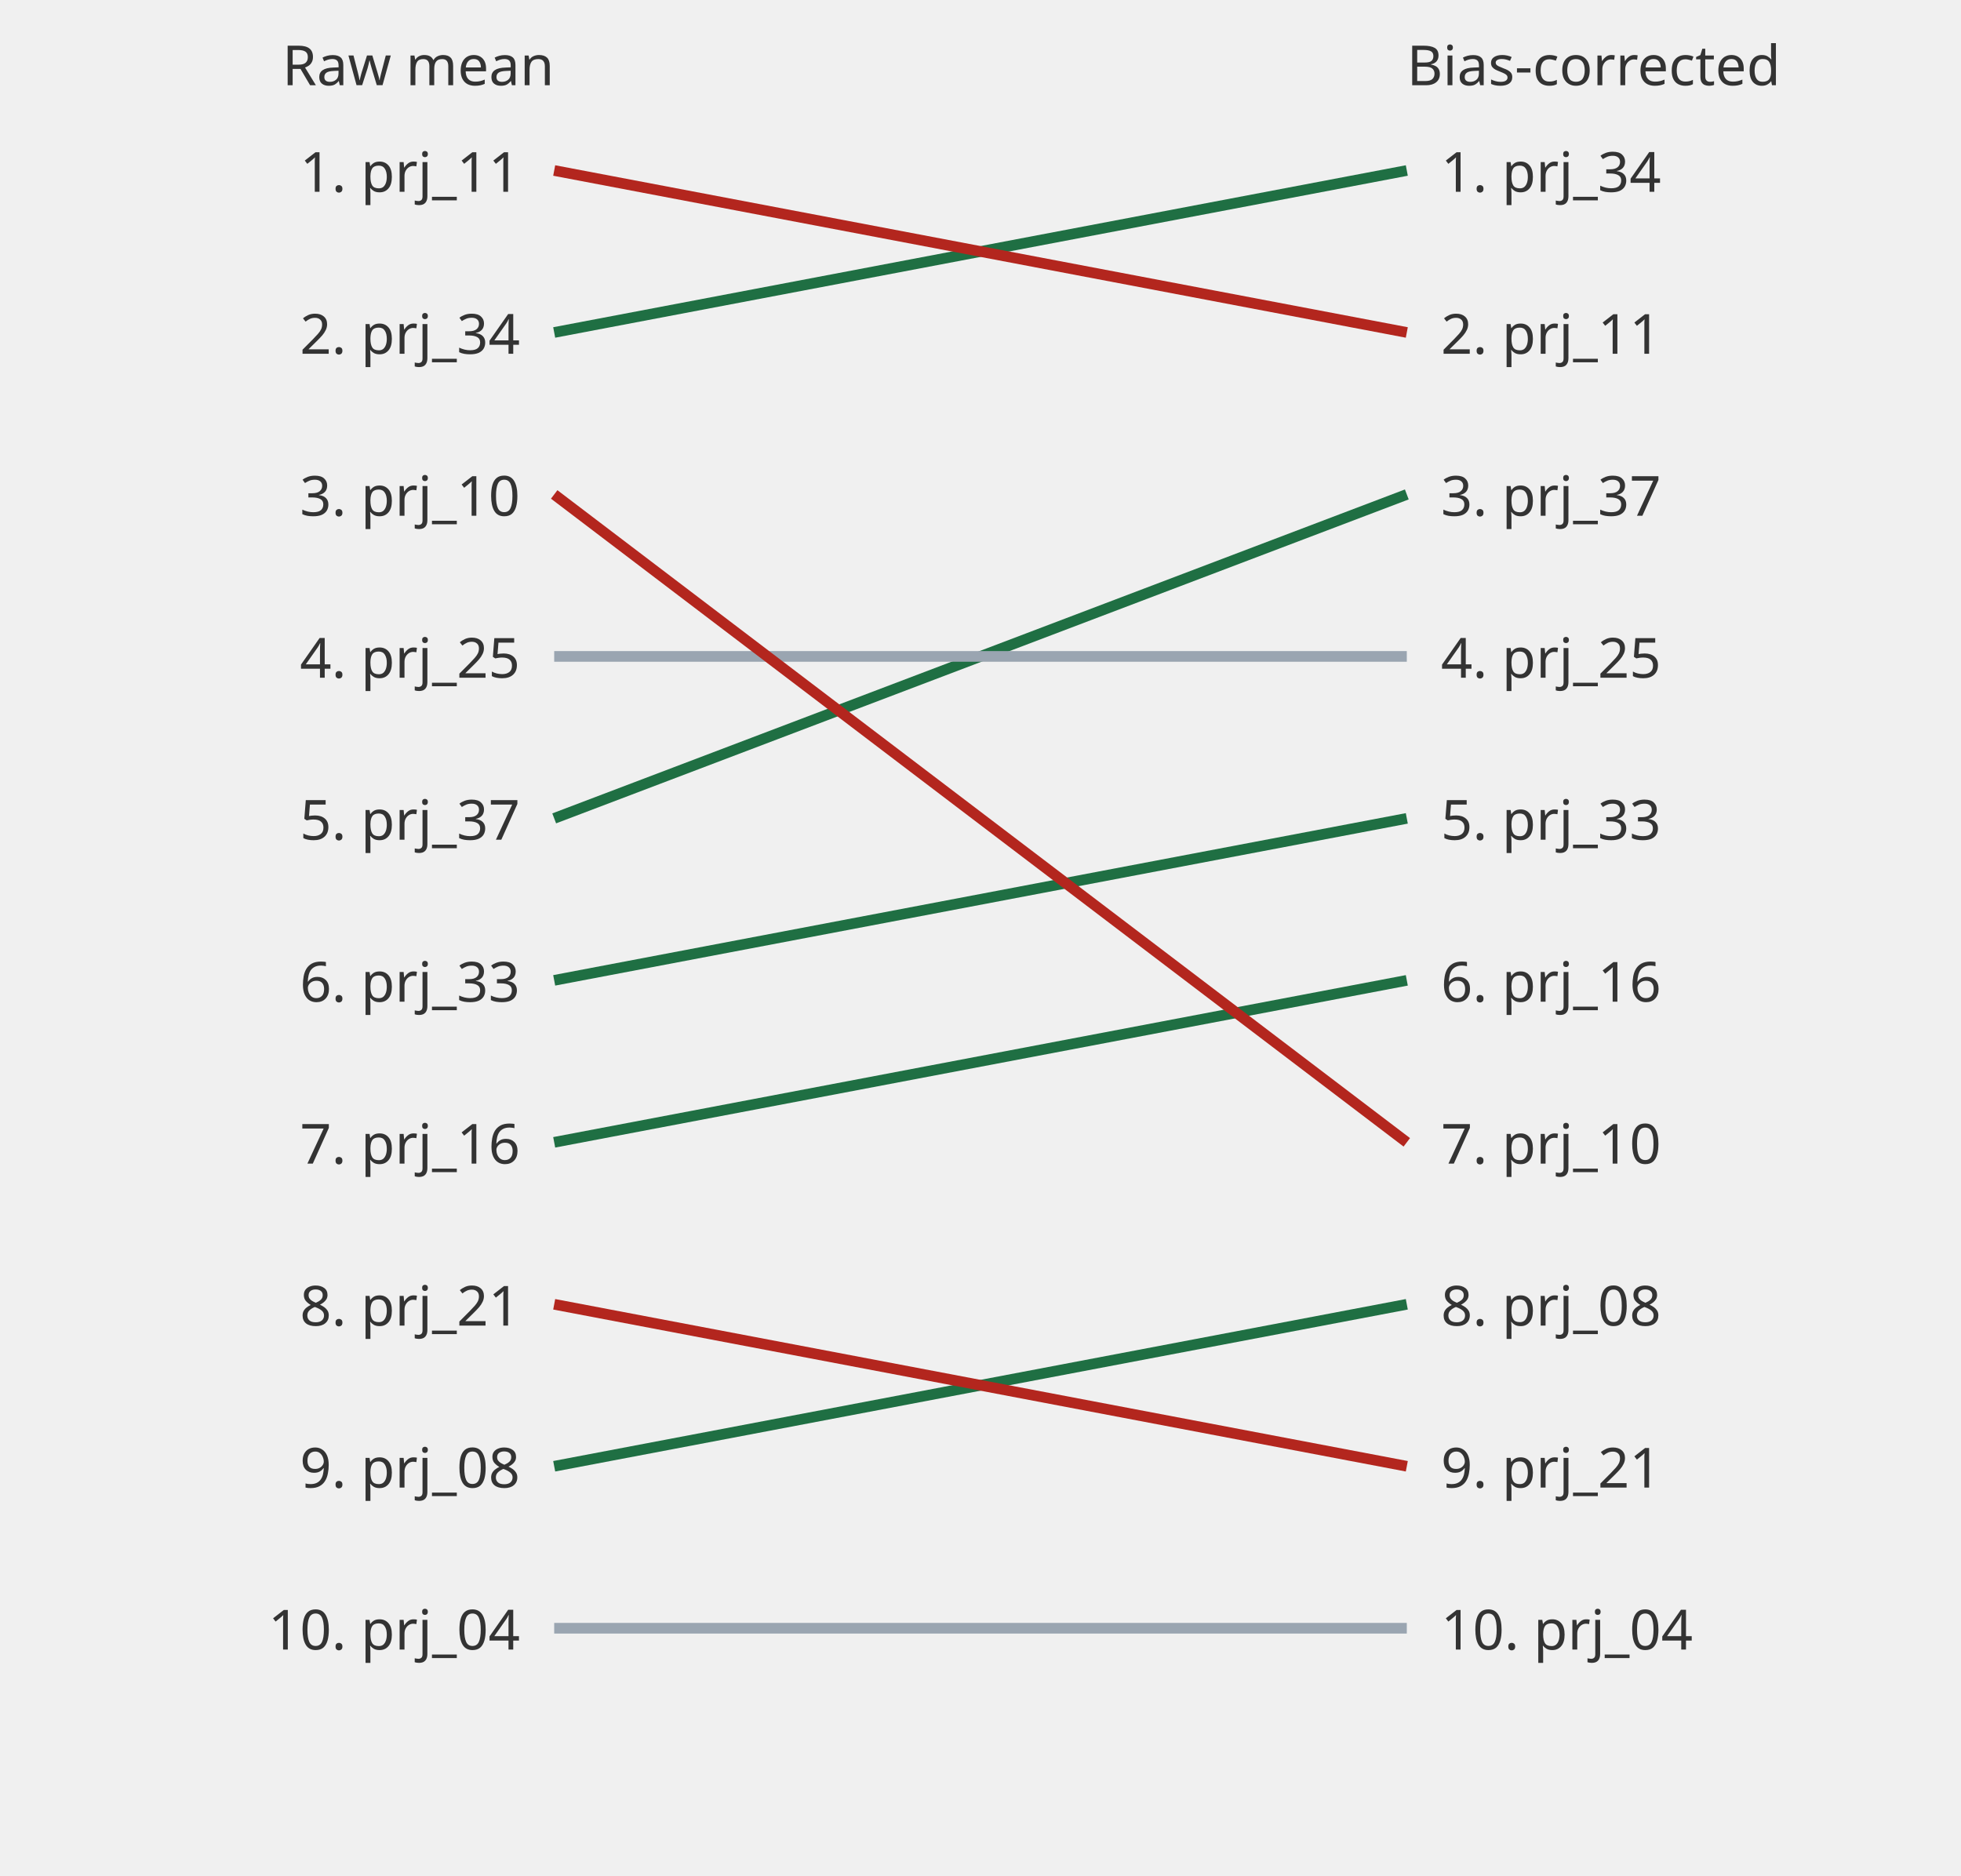
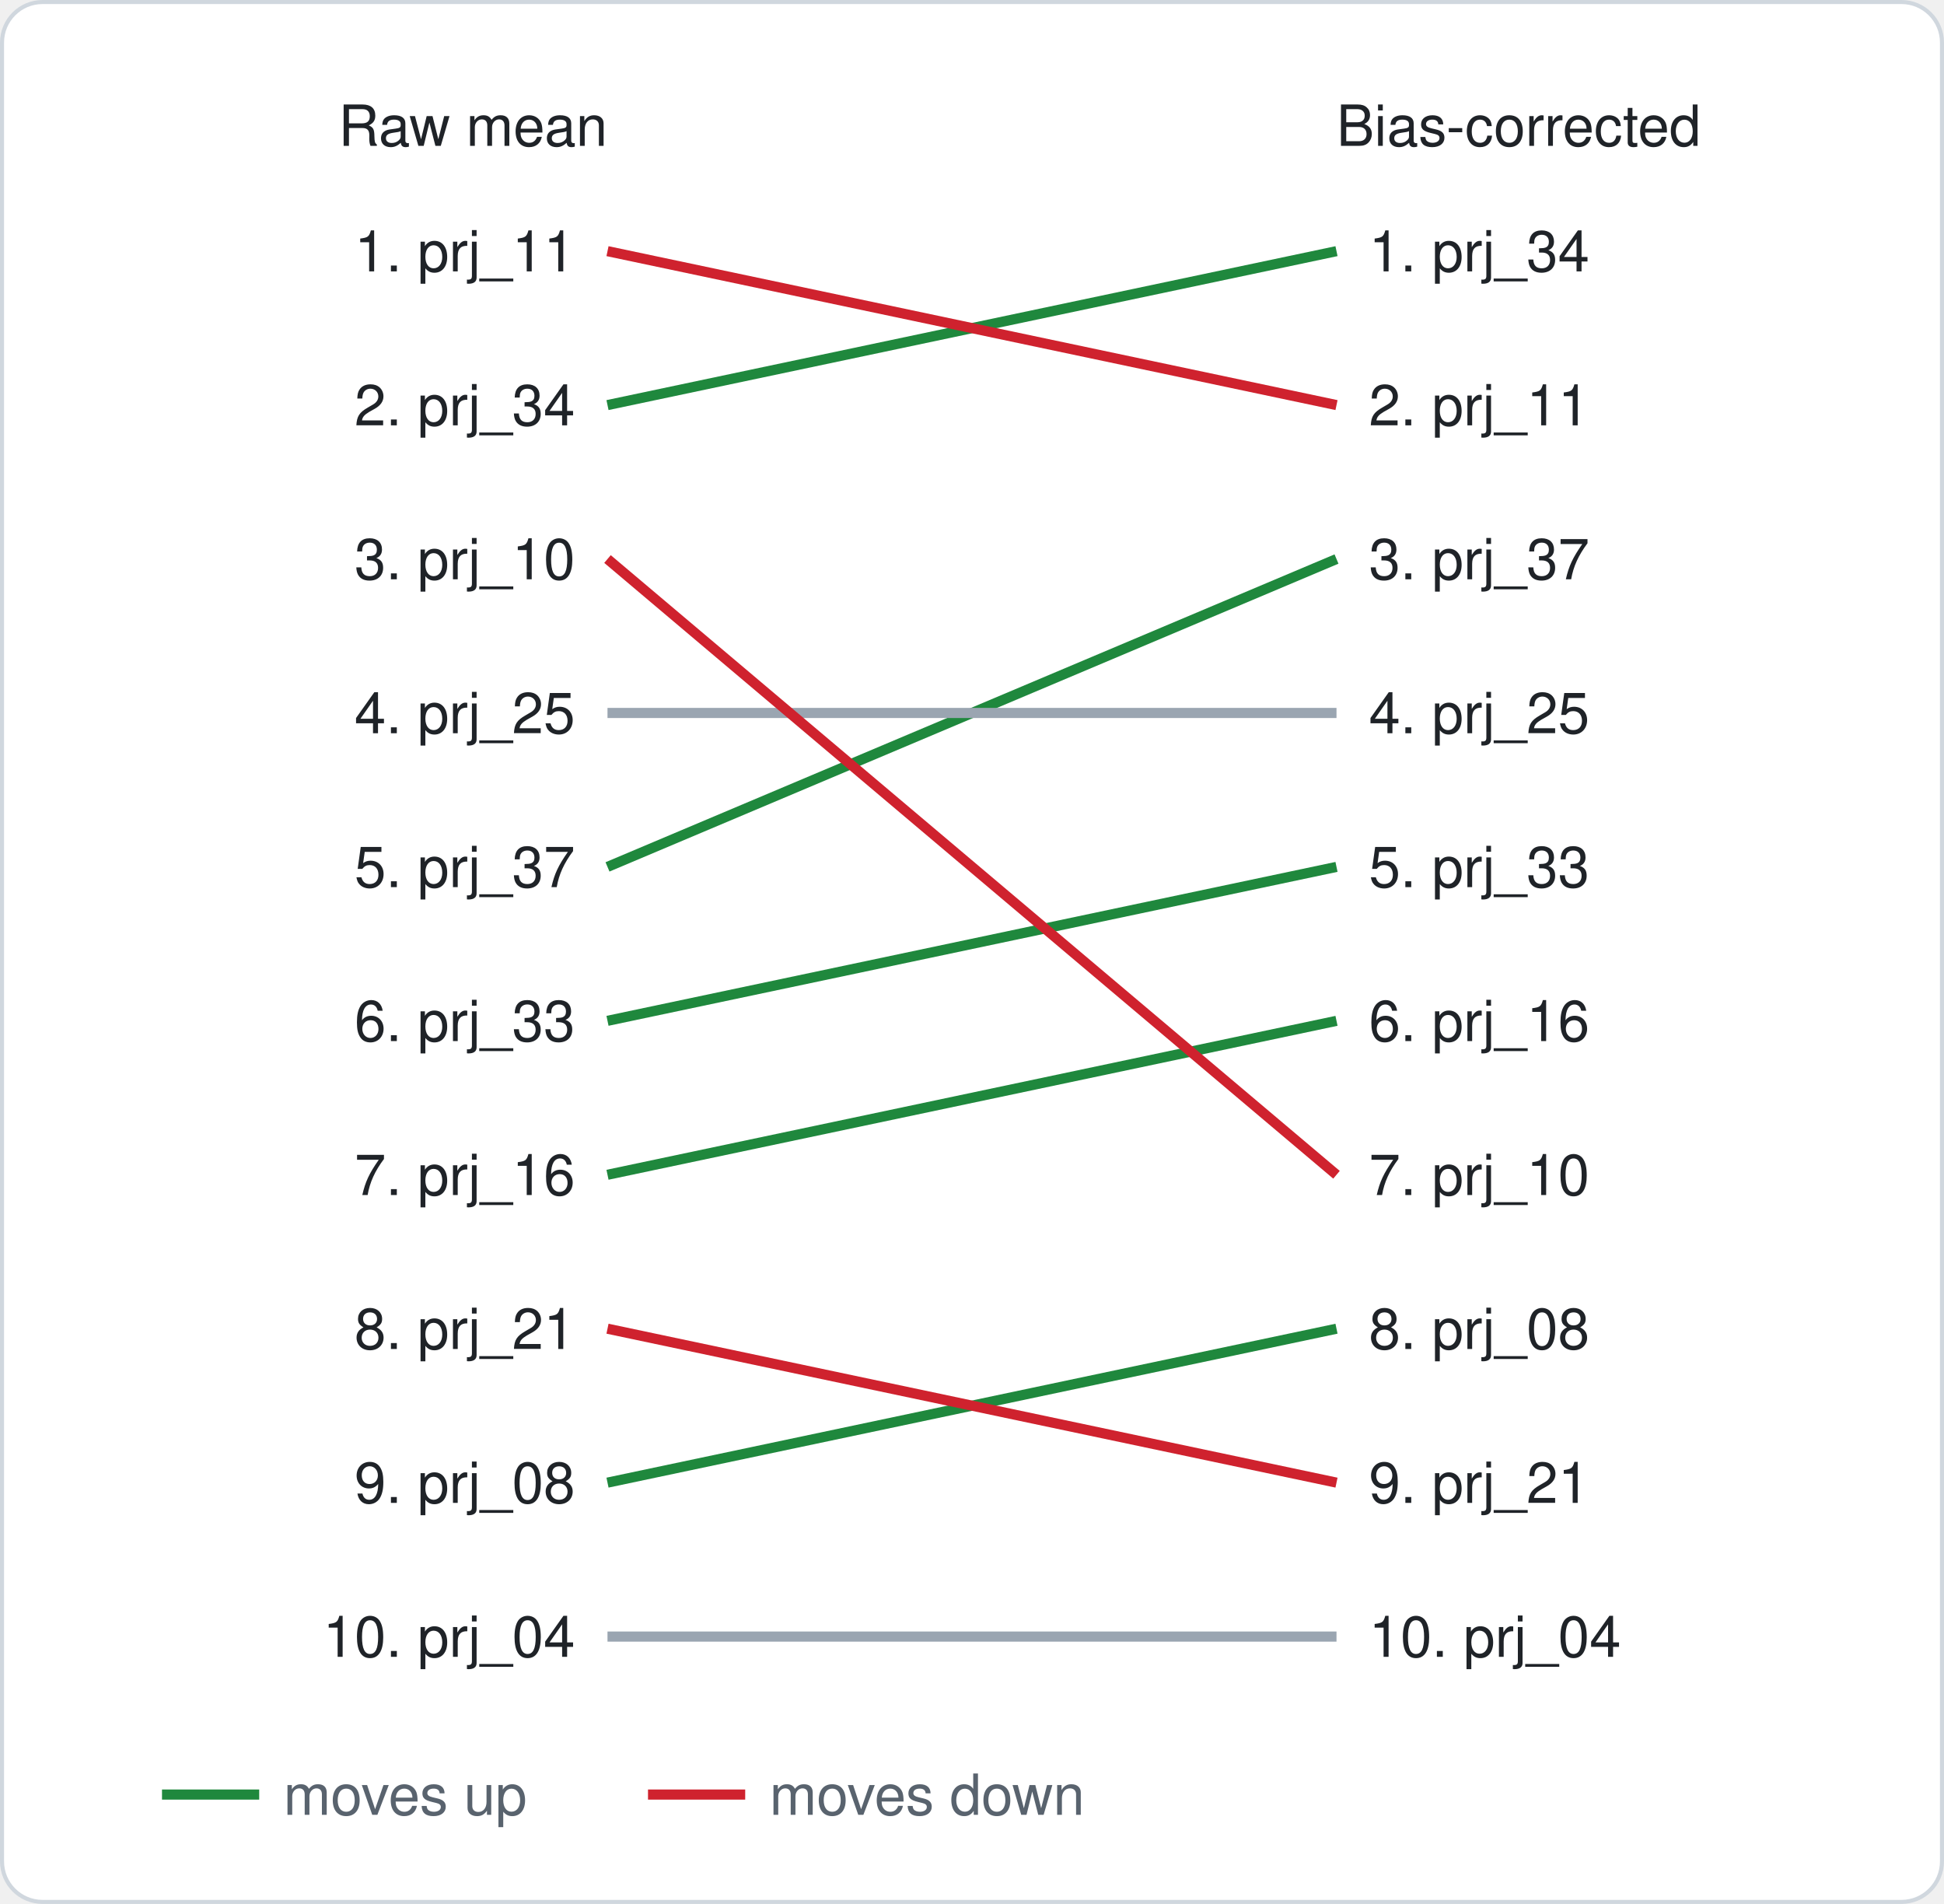
- <svg xmlns="http://www.w3.org/2000/svg" viewBox="0 0 460 440" role="img" aria-labelledby="t2">
-   <style>text{font:13px sans-serif;fill:#333}</style>
-   <text x="130" y="20" text-anchor="end">Raw mean</text>
-   <text x="330" y="20">Bias-corrected</text>
-   <text x="122" y="83" text-anchor="end">2. prj_34</text>
-   <text x="338" y="45">1. prj_34</text>
-   <line x1="130" y1="78" x2="330" y2="40" stroke="#1f6f43" stroke-width="2.5" />
-   <text x="122" y="45" text-anchor="end">1. prj_11</text>
-   <text x="338" y="83">2. prj_11</text>
-   <line x1="130" y1="40" x2="330" y2="78" stroke="#b3261e" stroke-width="2.5" />
-   <text x="122" y="197" text-anchor="end">5. prj_37</text>
-   <text x="338" y="121">3. prj_37</text>
-   <line x1="130" y1="192" x2="330" y2="116" stroke="#1f6f43" stroke-width="2.5" />
-   <text x="122" y="159" text-anchor="end">4. prj_25</text>
-   <text x="338" y="159">4. prj_25</text>
-   <line x1="130" y1="154" x2="330" y2="154" stroke="#9aa5b1" stroke-width="2.5" />
-   <text x="122" y="235" text-anchor="end">6. prj_33</text>
-   <text x="338" y="197">5. prj_33</text>
-   <line x1="130" y1="230" x2="330" y2="192" stroke="#1f6f43" stroke-width="2.5" />
-   <text x="122" y="273" text-anchor="end">7. prj_16</text>
-   <text x="338" y="235">6. prj_16</text>
-   <line x1="130" y1="268" x2="330" y2="230" stroke="#1f6f43" stroke-width="2.5" />
-   <text x="122" y="121" text-anchor="end">3. prj_10</text>
-   <text x="338" y="273">7. prj_10</text>
-   <line x1="130" y1="116" x2="330" y2="268" stroke="#b3261e" stroke-width="2.5" />
-   <text x="122" y="349" text-anchor="end">9. prj_08</text>
-   <text x="338" y="311">8. prj_08</text>
-   <line x1="130" y1="344" x2="330" y2="306" stroke="#1f6f43" stroke-width="2.5" />
-   <text x="122" y="311" text-anchor="end">8. prj_21</text>
-   <text x="338" y="349">9. prj_21</text>
-   <line x1="130" y1="306" x2="330" y2="344" stroke="#b3261e" stroke-width="2.5" />
-   <text x="122" y="387" text-anchor="end">10. prj_04</text>
-   <text x="338" y="387">10. prj_04</text>
-   <line x1="130" y1="382" x2="330" y2="382" stroke="#9aa5b1" stroke-width="2.5" />
+ <svg xmlns="http://www.w3.org/2000/svg" viewBox="0 0 480 470" role="img" aria-labelledby="t2">
+   <style>.card{fill:#ffffff;stroke:#d0d7de}text{font:14px -apple-system,'Segoe UI',Helvetica,Arial,sans-serif;fill:#1f2328}.muted{fill:#59636e}.bar-raw{fill:#9aa5b1}.bar-shrunk_z{fill:#5b8def}.bar-additive{fill:#1f883d}.up{stroke:#1f883d}.down{stroke:#cf222e}.same{stroke:#9aa5b1}@media (prefers-color-scheme:dark){.card{fill:#0d1117;stroke:#30363d}text{fill:#e6edf3}.muted{fill:#9198a1}.bar-additive{fill:#3fb950}.up{stroke:#3fb950}.down{stroke:#f85149}.same{stroke:#6e7781}}</style>
+   <rect class="card" x="0.5" y="0.5" width="479" height="469" rx="10" />
+   <text x="150" y="36" text-anchor="end">Raw mean</text>
+   <text x="330" y="36">Bias-corrected</text>
+   <text x="142" y="105" text-anchor="end">2. prj_34</text>
+   <text x="338" y="67">1. prj_34</text>
+   <line x1="150" y1="100" x2="330" y2="62" class="up" stroke-width="2.5" />
+   <text x="142" y="67" text-anchor="end">1. prj_11</text>
+   <text x="338" y="105">2. prj_11</text>
+   <line x1="150" y1="62" x2="330" y2="100" class="down" stroke-width="2.5" />
+   <text x="142" y="219" text-anchor="end">5. prj_37</text>
+   <text x="338" y="143">3. prj_37</text>
+   <line x1="150" y1="214" x2="330" y2="138" class="up" stroke-width="2.5" />
+   <text x="142" y="181" text-anchor="end">4. prj_25</text>
+   <text x="338" y="181">4. prj_25</text>
+   <line x1="150" y1="176" x2="330" y2="176" class="same" stroke-width="2.5" />
+   <text x="142" y="257" text-anchor="end">6. prj_33</text>
+   <text x="338" y="219">5. prj_33</text>
+   <line x1="150" y1="252" x2="330" y2="214" class="up" stroke-width="2.5" />
+   <text x="142" y="295" text-anchor="end">7. prj_16</text>
+   <text x="338" y="257">6. prj_16</text>
+   <line x1="150" y1="290" x2="330" y2="252" class="up" stroke-width="2.5" />
+   <text x="142" y="143" text-anchor="end">3. prj_10</text>
+   <text x="338" y="295">7. prj_10</text>
+   <line x1="150" y1="138" x2="330" y2="290" class="down" stroke-width="2.5" />
+   <text x="142" y="371" text-anchor="end">9. prj_08</text>
+   <text x="338" y="333">8. prj_08</text>
+   <line x1="150" y1="366" x2="330" y2="328" class="up" stroke-width="2.5" />
+   <text x="142" y="333" text-anchor="end">8. prj_21</text>
+   <text x="338" y="371">9. prj_21</text>
+   <line x1="150" y1="328" x2="330" y2="366" class="down" stroke-width="2.5" />
+   <text x="142" y="409" text-anchor="end">10. prj_04</text>
+   <text x="338" y="409">10. prj_04</text>
+   <line x1="150" y1="404" x2="330" y2="404" class="same" stroke-width="2.5" />
+   <line x1="40" y1="443" x2="64" y2="443" class="up" stroke-width="2.5" />
+   <text x="70" y="448" class="muted">moves up</text>
+   <line x1="160" y1="443" x2="184" y2="443" class="down" stroke-width="2.5" />
+   <text x="190" y="448" class="muted">moves down</text>
</svg>
